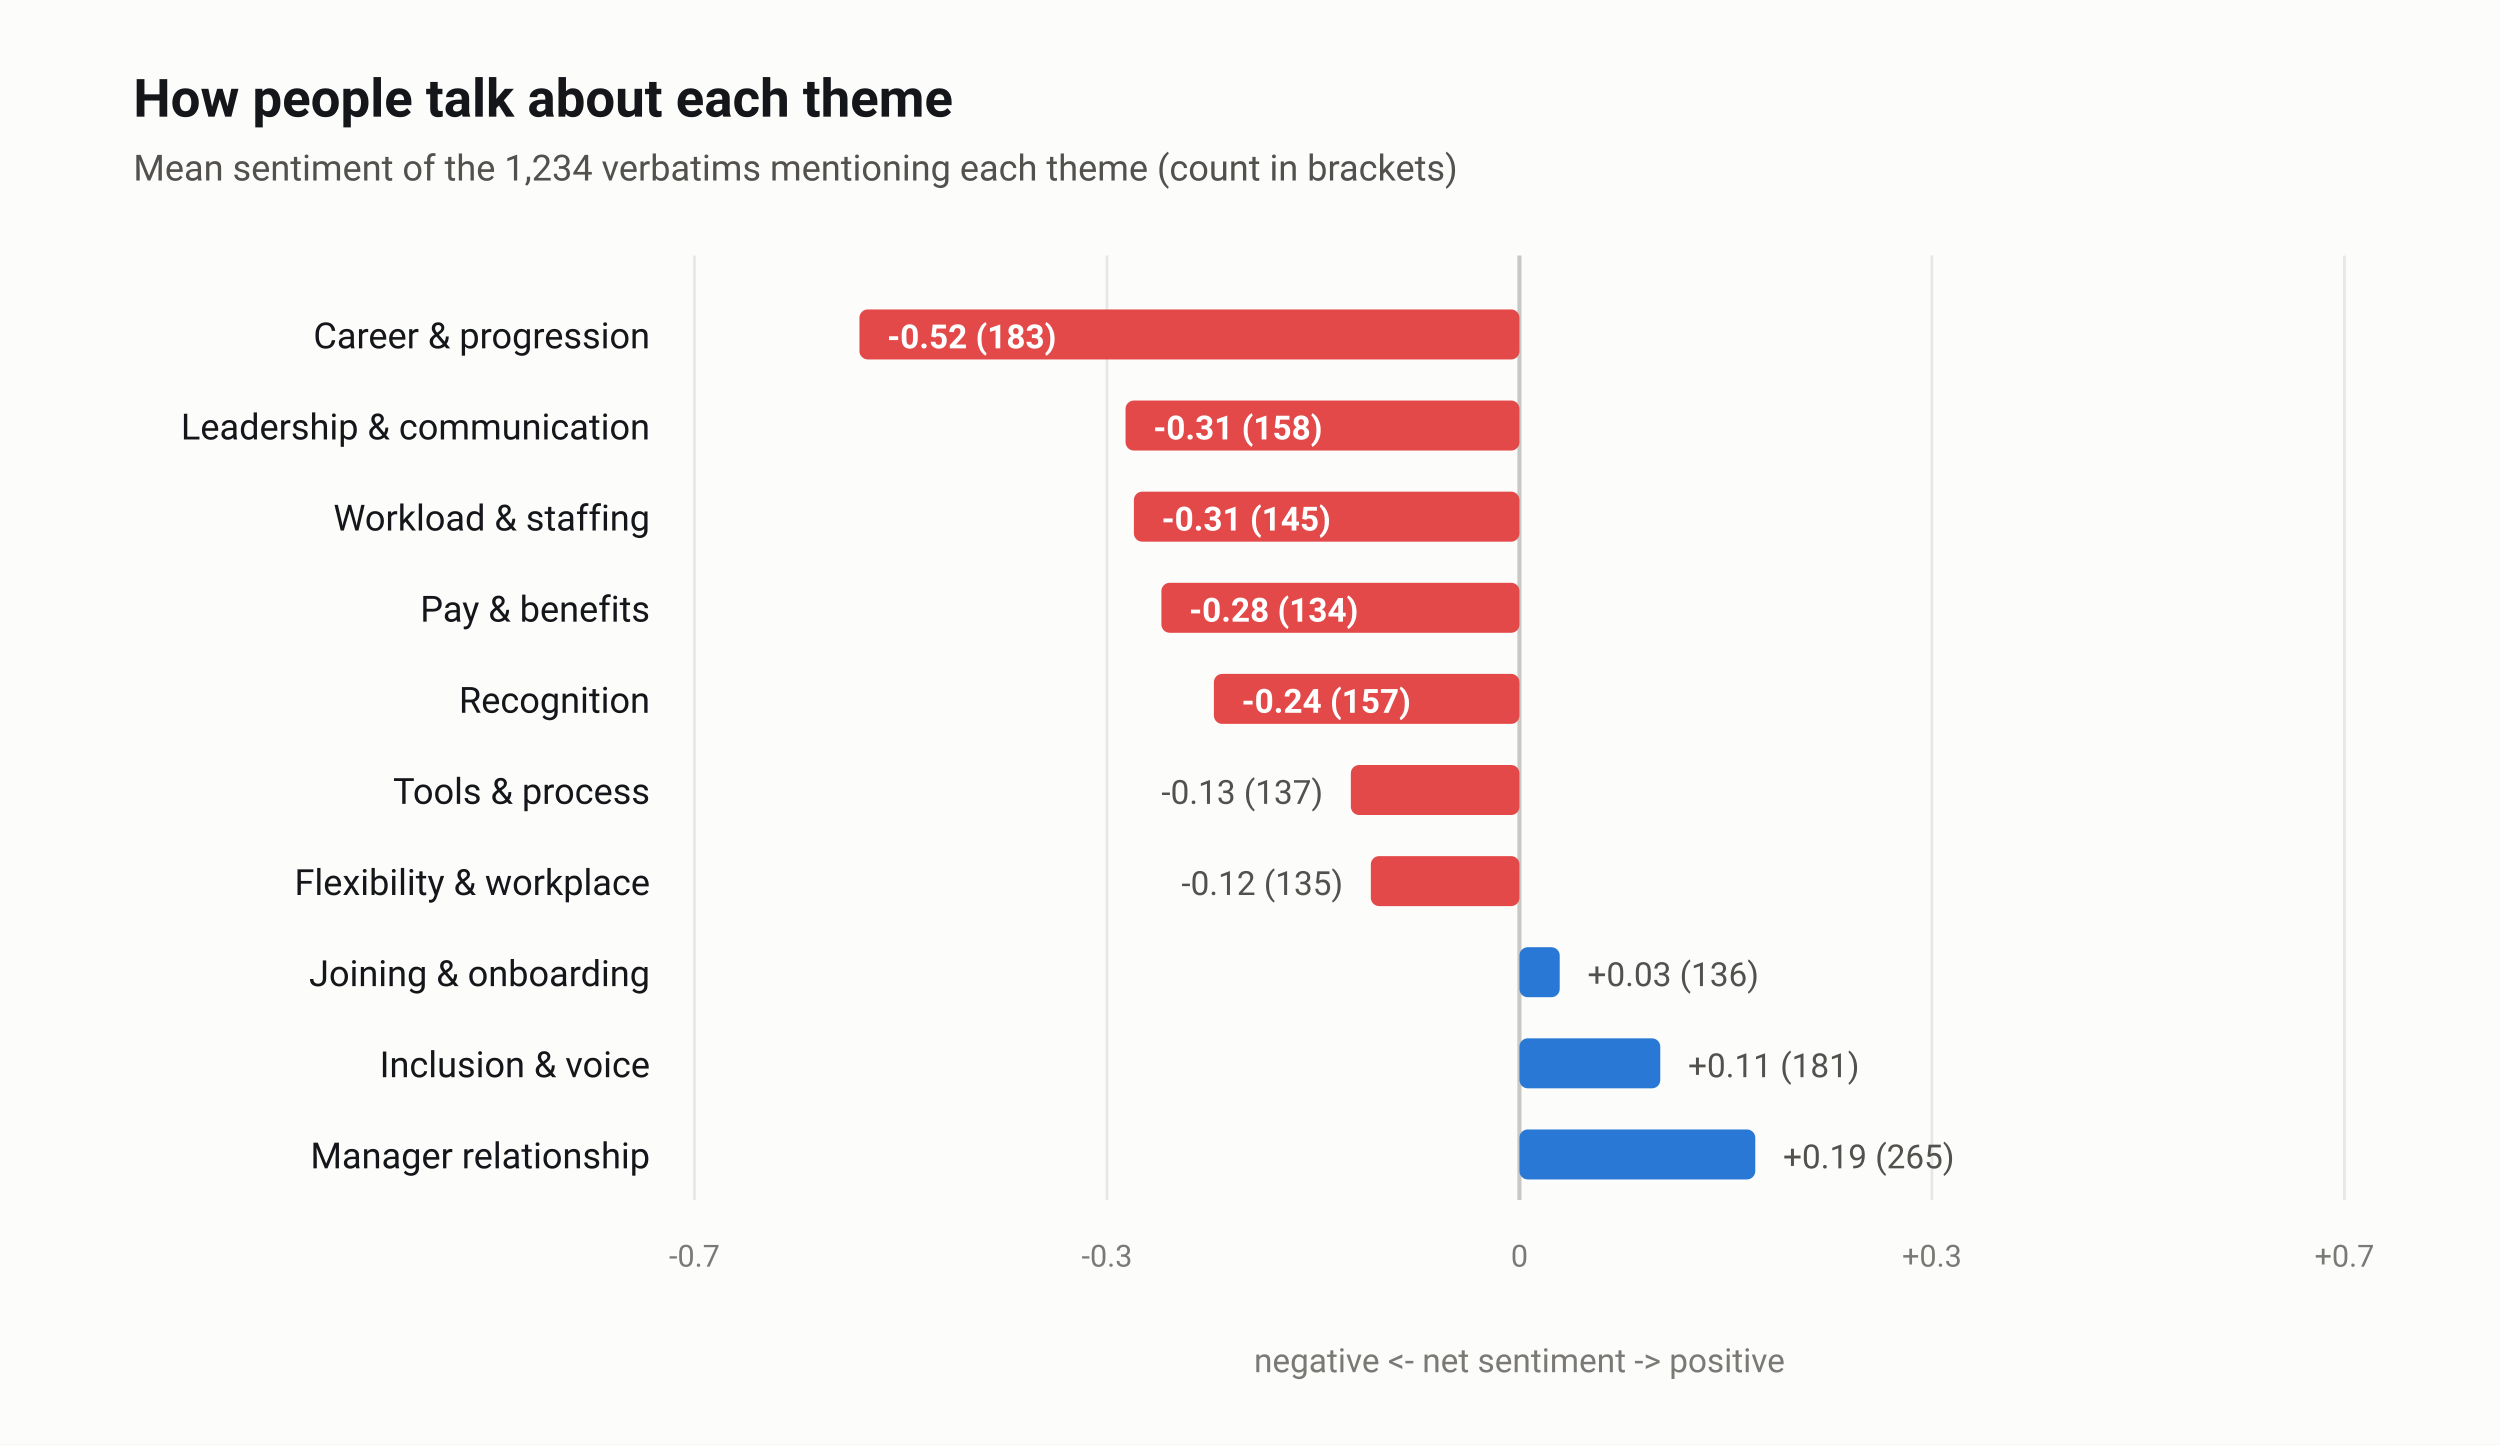
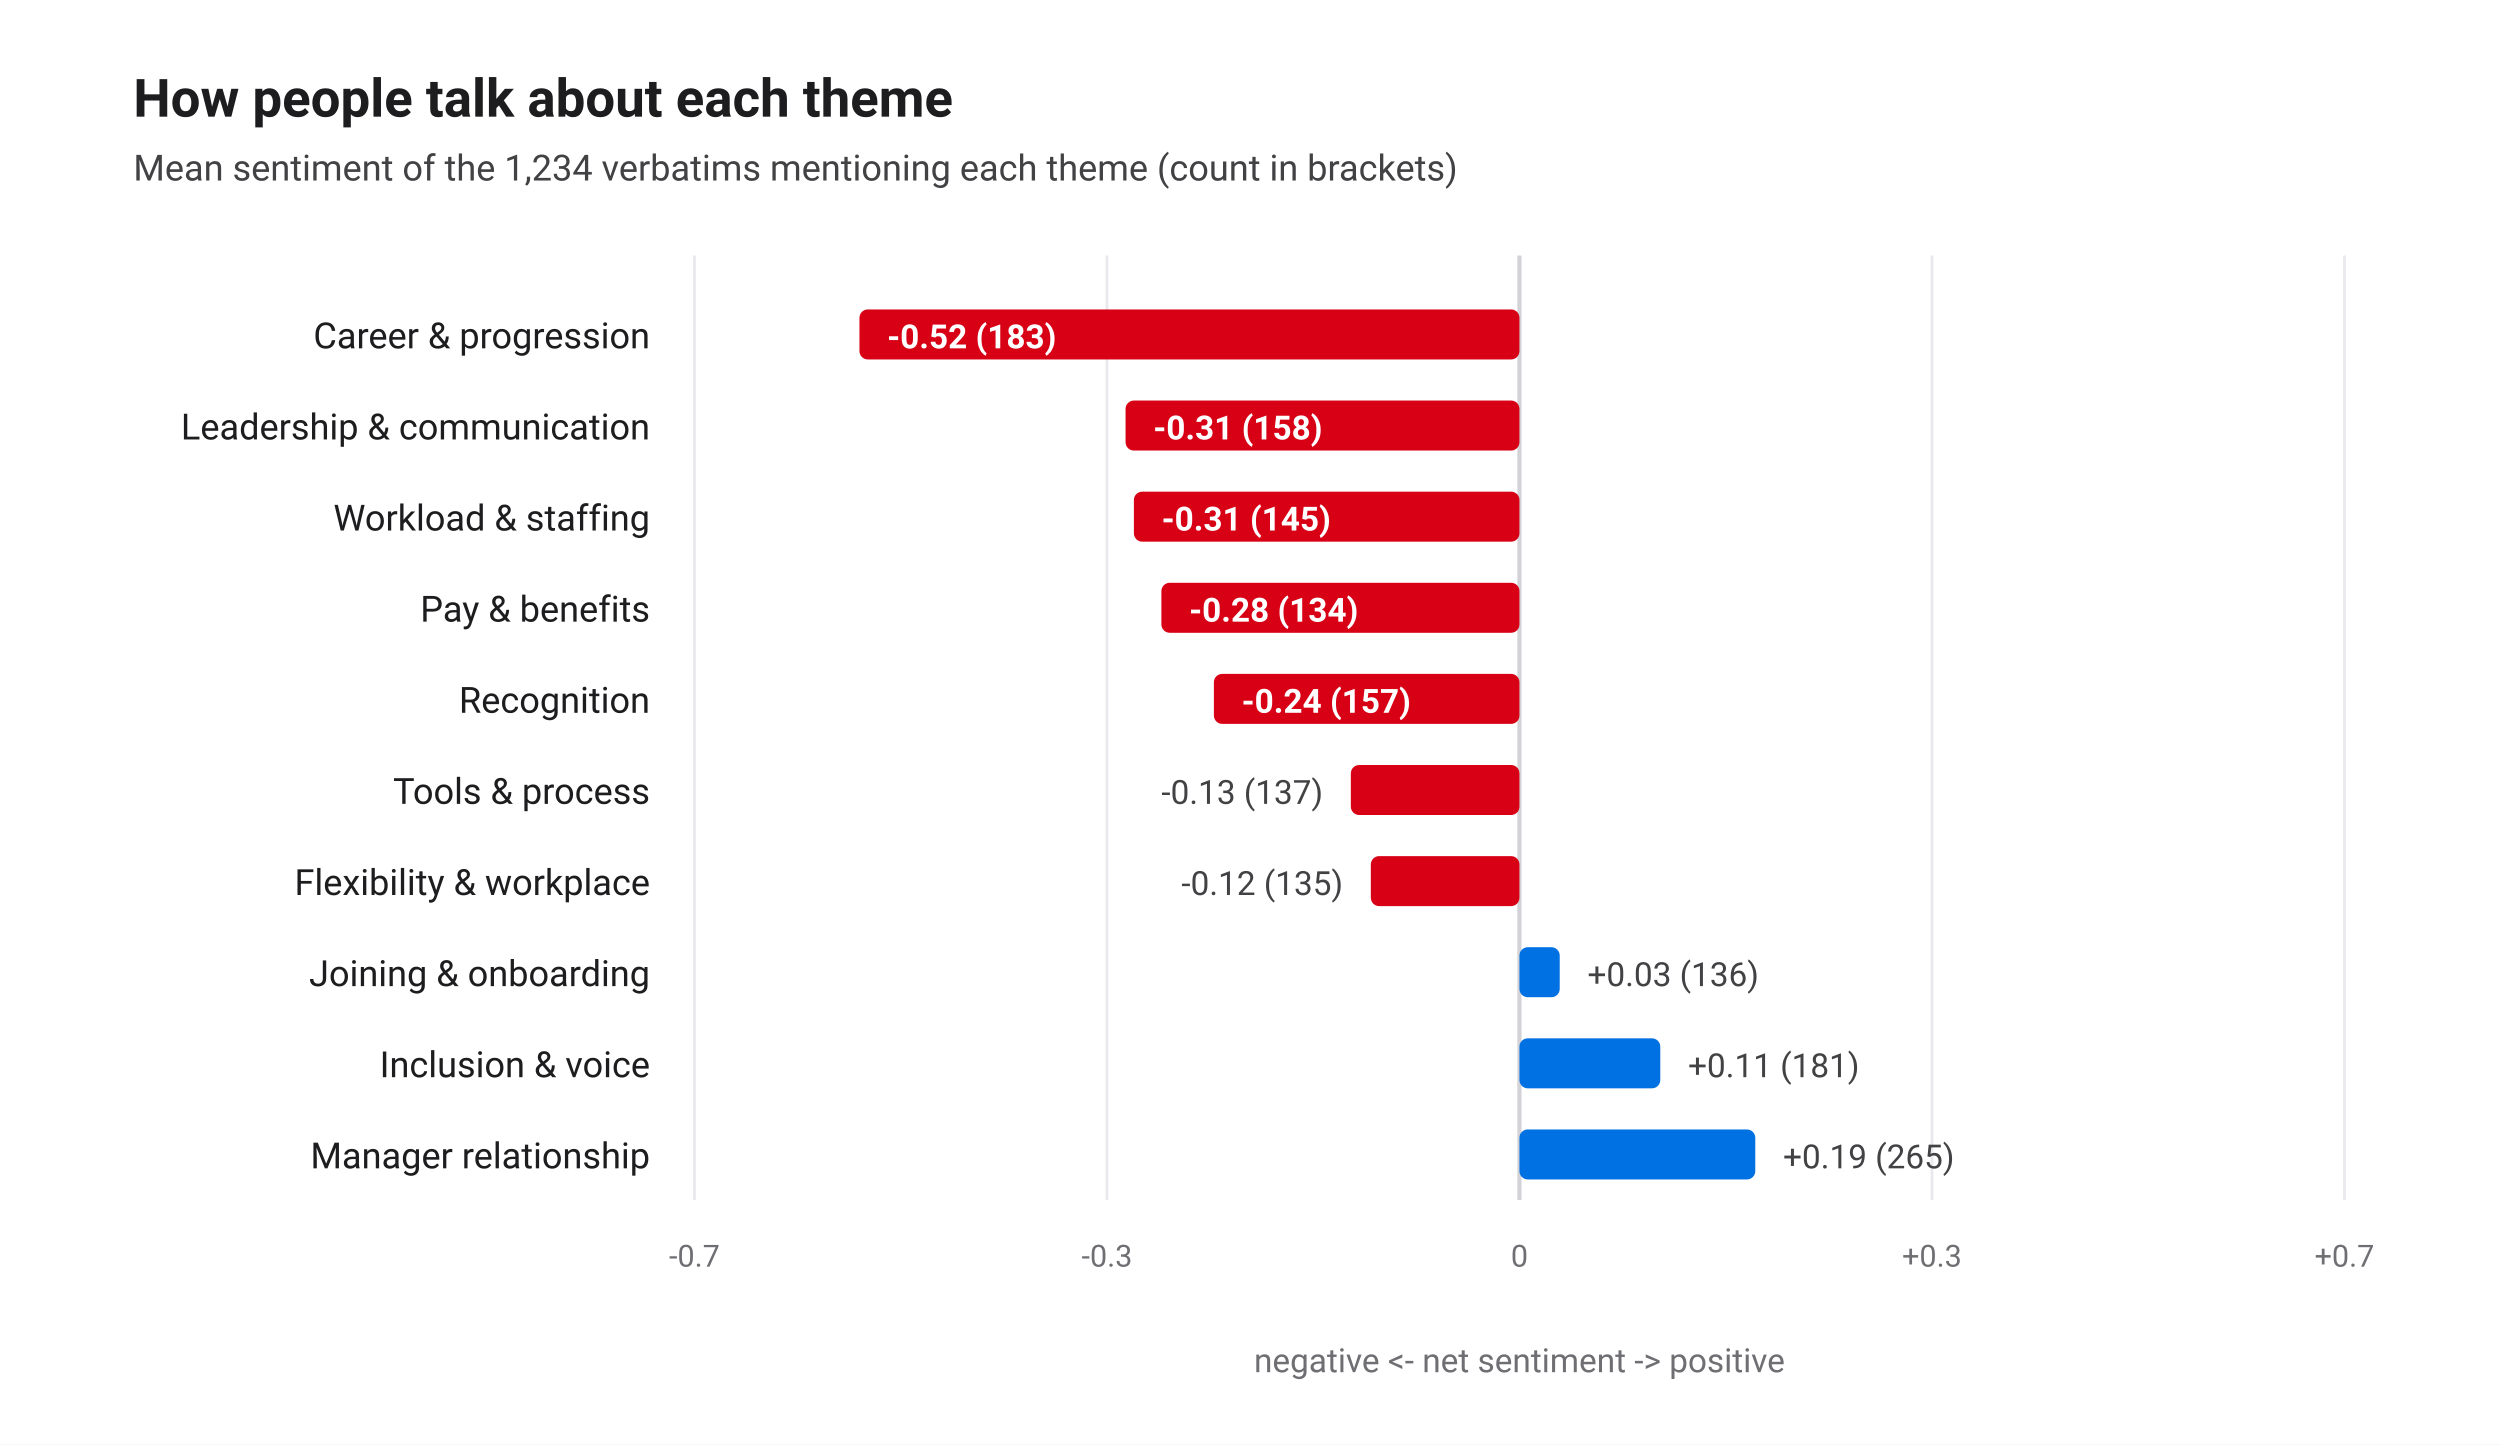
<svg xmlns="http://www.w3.org/2000/svg" viewBox="0 0 900 520" width="900" height="520" role="img">
-   <rect width="900" height="520" fill="#fcfcfb" />
-   <text x="48.0" y="42.0" font-family="-apple-system, BlinkMacSystemFont, 'Segoe UI', Roboto, Helvetica, Arial, sans-serif" font-size="19" fill="#14161a" text-anchor="start" font-weight="600" opacity="1.0">How people talk about each theme</text>
-   <text x="48.0" y="65.0" font-family="-apple-system, BlinkMacSystemFont, 'Segoe UI', Roboto, Helvetica, Arial, sans-serif" font-size="13" fill="#52514e" text-anchor="start" font-weight="400" opacity="1.0">Mean sentiment of the 1,234 verbatims mentioning each theme (count in brackets)</text>
-   <line x1="250.0" y1="92" x2="250.0" y2="432" stroke="#e7e7e4" stroke-width="1" />
-   <text x="250.0" y="456.0" font-family="-apple-system, BlinkMacSystemFont, 'Segoe UI', Roboto, Helvetica, Arial, sans-serif" font-size="11" fill="#7a7975" text-anchor="middle" font-weight="400" opacity="1.0">-0.7</text>
-   <line x1="398.5" y1="92" x2="398.5" y2="432" stroke="#e7e7e4" stroke-width="1" />
-   <text x="398.5" y="456.0" font-family="-apple-system, BlinkMacSystemFont, 'Segoe UI', Roboto, Helvetica, Arial, sans-serif" font-size="11" fill="#7a7975" text-anchor="middle" font-weight="400" opacity="1.0">-0.3</text>
-   <line x1="547.0" y1="92" x2="547.0" y2="432" stroke="#c9c8c3" stroke-width="1.5" />
-   <text x="547.0" y="456.0" font-family="-apple-system, BlinkMacSystemFont, 'Segoe UI', Roboto, Helvetica, Arial, sans-serif" font-size="11" fill="#7a7975" text-anchor="middle" font-weight="400" opacity="1.0">0</text>
-   <line x1="695.5" y1="92" x2="695.5" y2="432" stroke="#e7e7e4" stroke-width="1" />
-   <text x="695.5" y="456.0" font-family="-apple-system, BlinkMacSystemFont, 'Segoe UI', Roboto, Helvetica, Arial, sans-serif" font-size="11" fill="#7a7975" text-anchor="middle" font-weight="400" opacity="1.0">+0.3</text>
-   <line x1="844.0" y1="92" x2="844.0" y2="432" stroke="#e7e7e4" stroke-width="1" />
-   <text x="844.0" y="456.0" font-family="-apple-system, BlinkMacSystemFont, 'Segoe UI', Roboto, Helvetica, Arial, sans-serif" font-size="11" fill="#7a7975" text-anchor="middle" font-weight="400" opacity="1.0">+0.7</text>
-   <rect x="309.4" y="111.4" width="237.6" height="18.0" rx="3" fill="#e34948" />
-   <text x="234.0" y="125.4" font-family="-apple-system, BlinkMacSystemFont, 'Segoe UI', Roboto, Helvetica, Arial, sans-serif" font-size="13" fill="#14161a" text-anchor="end" font-weight="400" opacity="1.0">Career &amp; progression</text>
-   <text x="319.4" y="125.4" font-family="-apple-system, BlinkMacSystemFont, 'Segoe UI', Roboto, Helvetica, Arial, sans-serif" font-size="12" fill="#ffffff" text-anchor="start" font-weight="600" opacity="1.0">-0.52  (183)</text>
-   <rect x="405.2" y="144.2" width="141.8" height="18.0" rx="3" fill="#e34948" />
-   <text x="234.0" y="158.2" font-family="-apple-system, BlinkMacSystemFont, 'Segoe UI', Roboto, Helvetica, Arial, sans-serif" font-size="13" fill="#14161a" text-anchor="end" font-weight="400" opacity="1.0">Leadership &amp; communication</text>
-   <text x="415.2" y="158.2" font-family="-apple-system, BlinkMacSystemFont, 'Segoe UI', Roboto, Helvetica, Arial, sans-serif" font-size="12" fill="#ffffff" text-anchor="start" font-weight="600" opacity="1.0">-0.31  (158)</text>
-   <rect x="408.2" y="177.0" width="138.8" height="18.0" rx="3" fill="#e34948" />
-   <text x="234.0" y="191.0" font-family="-apple-system, BlinkMacSystemFont, 'Segoe UI', Roboto, Helvetica, Arial, sans-serif" font-size="13" fill="#14161a" text-anchor="end" font-weight="400" opacity="1.0">Workload &amp; staffing</text>
-   <text x="418.2" y="191.0" font-family="-apple-system, BlinkMacSystemFont, 'Segoe UI', Roboto, Helvetica, Arial, sans-serif" font-size="12" fill="#ffffff" text-anchor="start" font-weight="600" opacity="1.0">-0.31  (145)</text>
-   <rect x="418.1" y="209.8" width="128.9" height="18.0" rx="3" fill="#e34948" />
-   <text x="234.0" y="223.8" font-family="-apple-system, BlinkMacSystemFont, 'Segoe UI', Roboto, Helvetica, Arial, sans-serif" font-size="13" fill="#14161a" text-anchor="end" font-weight="400" opacity="1.0">Pay &amp; benefits</text>
-   <text x="428.1" y="223.8" font-family="-apple-system, BlinkMacSystemFont, 'Segoe UI', Roboto, Helvetica, Arial, sans-serif" font-size="12" fill="#ffffff" text-anchor="start" font-weight="600" opacity="1.0">-0.28  (134)</text>
-   <rect x="437.0" y="242.6" width="110.0" height="18.0" rx="3" fill="#e34948" />
-   <text x="234.0" y="256.6" font-family="-apple-system, BlinkMacSystemFont, 'Segoe UI', Roboto, Helvetica, Arial, sans-serif" font-size="13" fill="#14161a" text-anchor="end" font-weight="400" opacity="1.0">Recognition</text>
-   <text x="447.0" y="256.6" font-family="-apple-system, BlinkMacSystemFont, 'Segoe UI', Roboto, Helvetica, Arial, sans-serif" font-size="12" fill="#ffffff" text-anchor="start" font-weight="600" opacity="1.0">-0.24  (157)</text>
-   <rect x="486.3" y="275.4" width="60.7" height="18.0" rx="3" fill="#e34948" />
-   <text x="234.0" y="289.4" font-family="-apple-system, BlinkMacSystemFont, 'Segoe UI', Roboto, Helvetica, Arial, sans-serif" font-size="13" fill="#14161a" text-anchor="end" font-weight="400" opacity="1.0">Tools &amp; process</text>
-   <text x="476.3" y="289.4" font-family="-apple-system, BlinkMacSystemFont, 'Segoe UI', Roboto, Helvetica, Arial, sans-serif" font-size="12" fill="#52514e" text-anchor="end" font-weight="400" opacity="1.0">-0.13  (137)</text>
-   <rect x="493.5" y="308.2" width="53.5" height="18.0" rx="3" fill="#e34948" />
-   <text x="234.0" y="322.2" font-family="-apple-system, BlinkMacSystemFont, 'Segoe UI', Roboto, Helvetica, Arial, sans-serif" font-size="13" fill="#14161a" text-anchor="end" font-weight="400" opacity="1.0">Flexibility &amp; workplace</text>
-   <text x="483.5" y="322.2" font-family="-apple-system, BlinkMacSystemFont, 'Segoe UI', Roboto, Helvetica, Arial, sans-serif" font-size="12" fill="#52514e" text-anchor="end" font-weight="400" opacity="1.0">-0.12  (135)</text>
-   <rect x="547.0" y="341.0" width="14.5" height="18.0" rx="3" fill="#2a78d6" />
-   <text x="234.0" y="355.0" font-family="-apple-system, BlinkMacSystemFont, 'Segoe UI', Roboto, Helvetica, Arial, sans-serif" font-size="13" fill="#14161a" text-anchor="end" font-weight="400" opacity="1.0">Joining &amp; onboarding</text>
-   <text x="571.5" y="355.0" font-family="-apple-system, BlinkMacSystemFont, 'Segoe UI', Roboto, Helvetica, Arial, sans-serif" font-size="12" fill="#52514e" text-anchor="start" font-weight="400" opacity="1.0">+0.03  (136)</text>
-   <rect x="547.0" y="373.8" width="50.7" height="18.0" rx="3" fill="#2a78d6" />
-   <text x="234.0" y="387.8" font-family="-apple-system, BlinkMacSystemFont, 'Segoe UI', Roboto, Helvetica, Arial, sans-serif" font-size="13" fill="#14161a" text-anchor="end" font-weight="400" opacity="1.0">Inclusion &amp; voice</text>
-   <text x="607.7" y="387.8" font-family="-apple-system, BlinkMacSystemFont, 'Segoe UI', Roboto, Helvetica, Arial, sans-serif" font-size="12" fill="#52514e" text-anchor="start" font-weight="400" opacity="1.0">+0.11  (181)</text>
-   <rect x="547.0" y="406.6" width="84.9" height="18.0" rx="3" fill="#2a78d6" />
-   <text x="234.0" y="420.6" font-family="-apple-system, BlinkMacSystemFont, 'Segoe UI', Roboto, Helvetica, Arial, sans-serif" font-size="13" fill="#14161a" text-anchor="end" font-weight="400" opacity="1.0">Manager relationship</text>
-   <text x="641.9" y="420.6" font-family="-apple-system, BlinkMacSystemFont, 'Segoe UI', Roboto, Helvetica, Arial, sans-serif" font-size="12" fill="#52514e" text-anchor="start" font-weight="400" opacity="1.0">+0.19  (265)</text>
-   <text x="547.0" y="494.0" font-family="-apple-system, BlinkMacSystemFont, 'Segoe UI', Roboto, Helvetica, Arial, sans-serif" font-size="12" fill="#7a7975" text-anchor="middle" font-weight="400" opacity="1.0">negative  &lt;-  net sentiment  -&gt;  positive</text>
+   <rect width="900" height="520" fill="#ffffff" />
+   <text x="48.0" y="42.0" font-family="-apple-system, BlinkMacSystemFont, 'SF Pro Text', 'Segoe UI', Roboto, Helvetica, Arial, sans-serif" font-size="19" fill="#1d1d1f" text-anchor="start" font-weight="600" opacity="1.0">How people talk about each theme</text>
+   <text x="48.0" y="65.0" font-family="-apple-system, BlinkMacSystemFont, 'SF Pro Text', 'Segoe UI', Roboto, Helvetica, Arial, sans-serif" font-size="13" fill="#424245" text-anchor="start" font-weight="400" opacity="1.0">Mean sentiment of the 1,234 verbatims mentioning each theme (count in brackets)</text>
+   <line x1="250.0" y1="92" x2="250.0" y2="432" stroke="#e8e8ed" stroke-width="1" />
+   <text x="250.0" y="456.0" font-family="-apple-system, BlinkMacSystemFont, 'SF Pro Text', 'Segoe UI', Roboto, Helvetica, Arial, sans-serif" font-size="11" fill="#6e6e73" text-anchor="middle" font-weight="400" opacity="1.0">-0.7</text>
+   <line x1="398.5" y1="92" x2="398.5" y2="432" stroke="#e8e8ed" stroke-width="1" />
+   <text x="398.5" y="456.0" font-family="-apple-system, BlinkMacSystemFont, 'SF Pro Text', 'Segoe UI', Roboto, Helvetica, Arial, sans-serif" font-size="11" fill="#6e6e73" text-anchor="middle" font-weight="400" opacity="1.0">-0.3</text>
+   <line x1="547.0" y1="92" x2="547.0" y2="432" stroke="#d2d2d7" stroke-width="1.5" />
+   <text x="547.0" y="456.0" font-family="-apple-system, BlinkMacSystemFont, 'SF Pro Text', 'Segoe UI', Roboto, Helvetica, Arial, sans-serif" font-size="11" fill="#6e6e73" text-anchor="middle" font-weight="400" opacity="1.0">0</text>
+   <line x1="695.5" y1="92" x2="695.5" y2="432" stroke="#e8e8ed" stroke-width="1" />
+   <text x="695.5" y="456.0" font-family="-apple-system, BlinkMacSystemFont, 'SF Pro Text', 'Segoe UI', Roboto, Helvetica, Arial, sans-serif" font-size="11" fill="#6e6e73" text-anchor="middle" font-weight="400" opacity="1.0">+0.3</text>
+   <line x1="844.0" y1="92" x2="844.0" y2="432" stroke="#e8e8ed" stroke-width="1" />
+   <text x="844.0" y="456.0" font-family="-apple-system, BlinkMacSystemFont, 'SF Pro Text', 'Segoe UI', Roboto, Helvetica, Arial, sans-serif" font-size="11" fill="#6e6e73" text-anchor="middle" font-weight="400" opacity="1.0">+0.7</text>
+   <rect x="309.4" y="111.4" width="237.6" height="18.0" rx="3" fill="#d70015" />
+   <text x="234.0" y="125.4" font-family="-apple-system, BlinkMacSystemFont, 'SF Pro Text', 'Segoe UI', Roboto, Helvetica, Arial, sans-serif" font-size="13" fill="#1d1d1f" text-anchor="end" font-weight="400" opacity="1.0">Career &amp; progression</text>
+   <text x="319.4" y="125.4" font-family="-apple-system, BlinkMacSystemFont, 'SF Pro Text', 'Segoe UI', Roboto, Helvetica, Arial, sans-serif" font-size="12" fill="#ffffff" text-anchor="start" font-weight="600" opacity="1.0">-0.52  (183)</text>
+   <rect x="405.2" y="144.2" width="141.8" height="18.0" rx="3" fill="#d70015" />
+   <text x="234.0" y="158.2" font-family="-apple-system, BlinkMacSystemFont, 'SF Pro Text', 'Segoe UI', Roboto, Helvetica, Arial, sans-serif" font-size="13" fill="#1d1d1f" text-anchor="end" font-weight="400" opacity="1.0">Leadership &amp; communication</text>
+   <text x="415.2" y="158.2" font-family="-apple-system, BlinkMacSystemFont, 'SF Pro Text', 'Segoe UI', Roboto, Helvetica, Arial, sans-serif" font-size="12" fill="#ffffff" text-anchor="start" font-weight="600" opacity="1.0">-0.31  (158)</text>
+   <rect x="408.2" y="177.0" width="138.8" height="18.0" rx="3" fill="#d70015" />
+   <text x="234.0" y="191.0" font-family="-apple-system, BlinkMacSystemFont, 'SF Pro Text', 'Segoe UI', Roboto, Helvetica, Arial, sans-serif" font-size="13" fill="#1d1d1f" text-anchor="end" font-weight="400" opacity="1.0">Workload &amp; staffing</text>
+   <text x="418.2" y="191.0" font-family="-apple-system, BlinkMacSystemFont, 'SF Pro Text', 'Segoe UI', Roboto, Helvetica, Arial, sans-serif" font-size="12" fill="#ffffff" text-anchor="start" font-weight="600" opacity="1.0">-0.31  (145)</text>
+   <rect x="418.1" y="209.8" width="128.9" height="18.0" rx="3" fill="#d70015" />
+   <text x="234.0" y="223.8" font-family="-apple-system, BlinkMacSystemFont, 'SF Pro Text', 'Segoe UI', Roboto, Helvetica, Arial, sans-serif" font-size="13" fill="#1d1d1f" text-anchor="end" font-weight="400" opacity="1.0">Pay &amp; benefits</text>
+   <text x="428.1" y="223.8" font-family="-apple-system, BlinkMacSystemFont, 'SF Pro Text', 'Segoe UI', Roboto, Helvetica, Arial, sans-serif" font-size="12" fill="#ffffff" text-anchor="start" font-weight="600" opacity="1.0">-0.28  (134)</text>
+   <rect x="437.0" y="242.6" width="110.0" height="18.0" rx="3" fill="#d70015" />
+   <text x="234.0" y="256.6" font-family="-apple-system, BlinkMacSystemFont, 'SF Pro Text', 'Segoe UI', Roboto, Helvetica, Arial, sans-serif" font-size="13" fill="#1d1d1f" text-anchor="end" font-weight="400" opacity="1.0">Recognition</text>
+   <text x="447.0" y="256.6" font-family="-apple-system, BlinkMacSystemFont, 'SF Pro Text', 'Segoe UI', Roboto, Helvetica, Arial, sans-serif" font-size="12" fill="#ffffff" text-anchor="start" font-weight="600" opacity="1.0">-0.24  (157)</text>
+   <rect x="486.3" y="275.4" width="60.7" height="18.0" rx="3" fill="#d70015" />
+   <text x="234.0" y="289.4" font-family="-apple-system, BlinkMacSystemFont, 'SF Pro Text', 'Segoe UI', Roboto, Helvetica, Arial, sans-serif" font-size="13" fill="#1d1d1f" text-anchor="end" font-weight="400" opacity="1.0">Tools &amp; process</text>
+   <text x="476.3" y="289.4" font-family="-apple-system, BlinkMacSystemFont, 'SF Pro Text', 'Segoe UI', Roboto, Helvetica, Arial, sans-serif" font-size="12" fill="#424245" text-anchor="end" font-weight="400" opacity="1.0">-0.13  (137)</text>
+   <rect x="493.5" y="308.2" width="53.5" height="18.0" rx="3" fill="#d70015" />
+   <text x="234.0" y="322.2" font-family="-apple-system, BlinkMacSystemFont, 'SF Pro Text', 'Segoe UI', Roboto, Helvetica, Arial, sans-serif" font-size="13" fill="#1d1d1f" text-anchor="end" font-weight="400" opacity="1.0">Flexibility &amp; workplace</text>
+   <text x="483.5" y="322.2" font-family="-apple-system, BlinkMacSystemFont, 'SF Pro Text', 'Segoe UI', Roboto, Helvetica, Arial, sans-serif" font-size="12" fill="#424245" text-anchor="end" font-weight="400" opacity="1.0">-0.12  (135)</text>
+   <rect x="547.0" y="341.0" width="14.5" height="18.0" rx="3" fill="#0071e3" />
+   <text x="234.0" y="355.0" font-family="-apple-system, BlinkMacSystemFont, 'SF Pro Text', 'Segoe UI', Roboto, Helvetica, Arial, sans-serif" font-size="13" fill="#1d1d1f" text-anchor="end" font-weight="400" opacity="1.0">Joining &amp; onboarding</text>
+   <text x="571.5" y="355.0" font-family="-apple-system, BlinkMacSystemFont, 'SF Pro Text', 'Segoe UI', Roboto, Helvetica, Arial, sans-serif" font-size="12" fill="#424245" text-anchor="start" font-weight="400" opacity="1.0">+0.03  (136)</text>
+   <rect x="547.0" y="373.8" width="50.7" height="18.0" rx="3" fill="#0071e3" />
+   <text x="234.0" y="387.8" font-family="-apple-system, BlinkMacSystemFont, 'SF Pro Text', 'Segoe UI', Roboto, Helvetica, Arial, sans-serif" font-size="13" fill="#1d1d1f" text-anchor="end" font-weight="400" opacity="1.0">Inclusion &amp; voice</text>
+   <text x="607.7" y="387.8" font-family="-apple-system, BlinkMacSystemFont, 'SF Pro Text', 'Segoe UI', Roboto, Helvetica, Arial, sans-serif" font-size="12" fill="#424245" text-anchor="start" font-weight="400" opacity="1.0">+0.11  (181)</text>
+   <rect x="547.0" y="406.6" width="84.9" height="18.0" rx="3" fill="#0071e3" />
+   <text x="234.0" y="420.6" font-family="-apple-system, BlinkMacSystemFont, 'SF Pro Text', 'Segoe UI', Roboto, Helvetica, Arial, sans-serif" font-size="13" fill="#1d1d1f" text-anchor="end" font-weight="400" opacity="1.0">Manager relationship</text>
+   <text x="641.9" y="420.6" font-family="-apple-system, BlinkMacSystemFont, 'SF Pro Text', 'Segoe UI', Roboto, Helvetica, Arial, sans-serif" font-size="12" fill="#424245" text-anchor="start" font-weight="400" opacity="1.0">+0.19  (265)</text>
+   <text x="547.0" y="494.0" font-family="-apple-system, BlinkMacSystemFont, 'SF Pro Text', 'Segoe UI', Roboto, Helvetica, Arial, sans-serif" font-size="12" fill="#6e6e73" text-anchor="middle" font-weight="400" opacity="1.0">negative  &lt;-  net sentiment  -&gt;  positive</text>
</svg>
